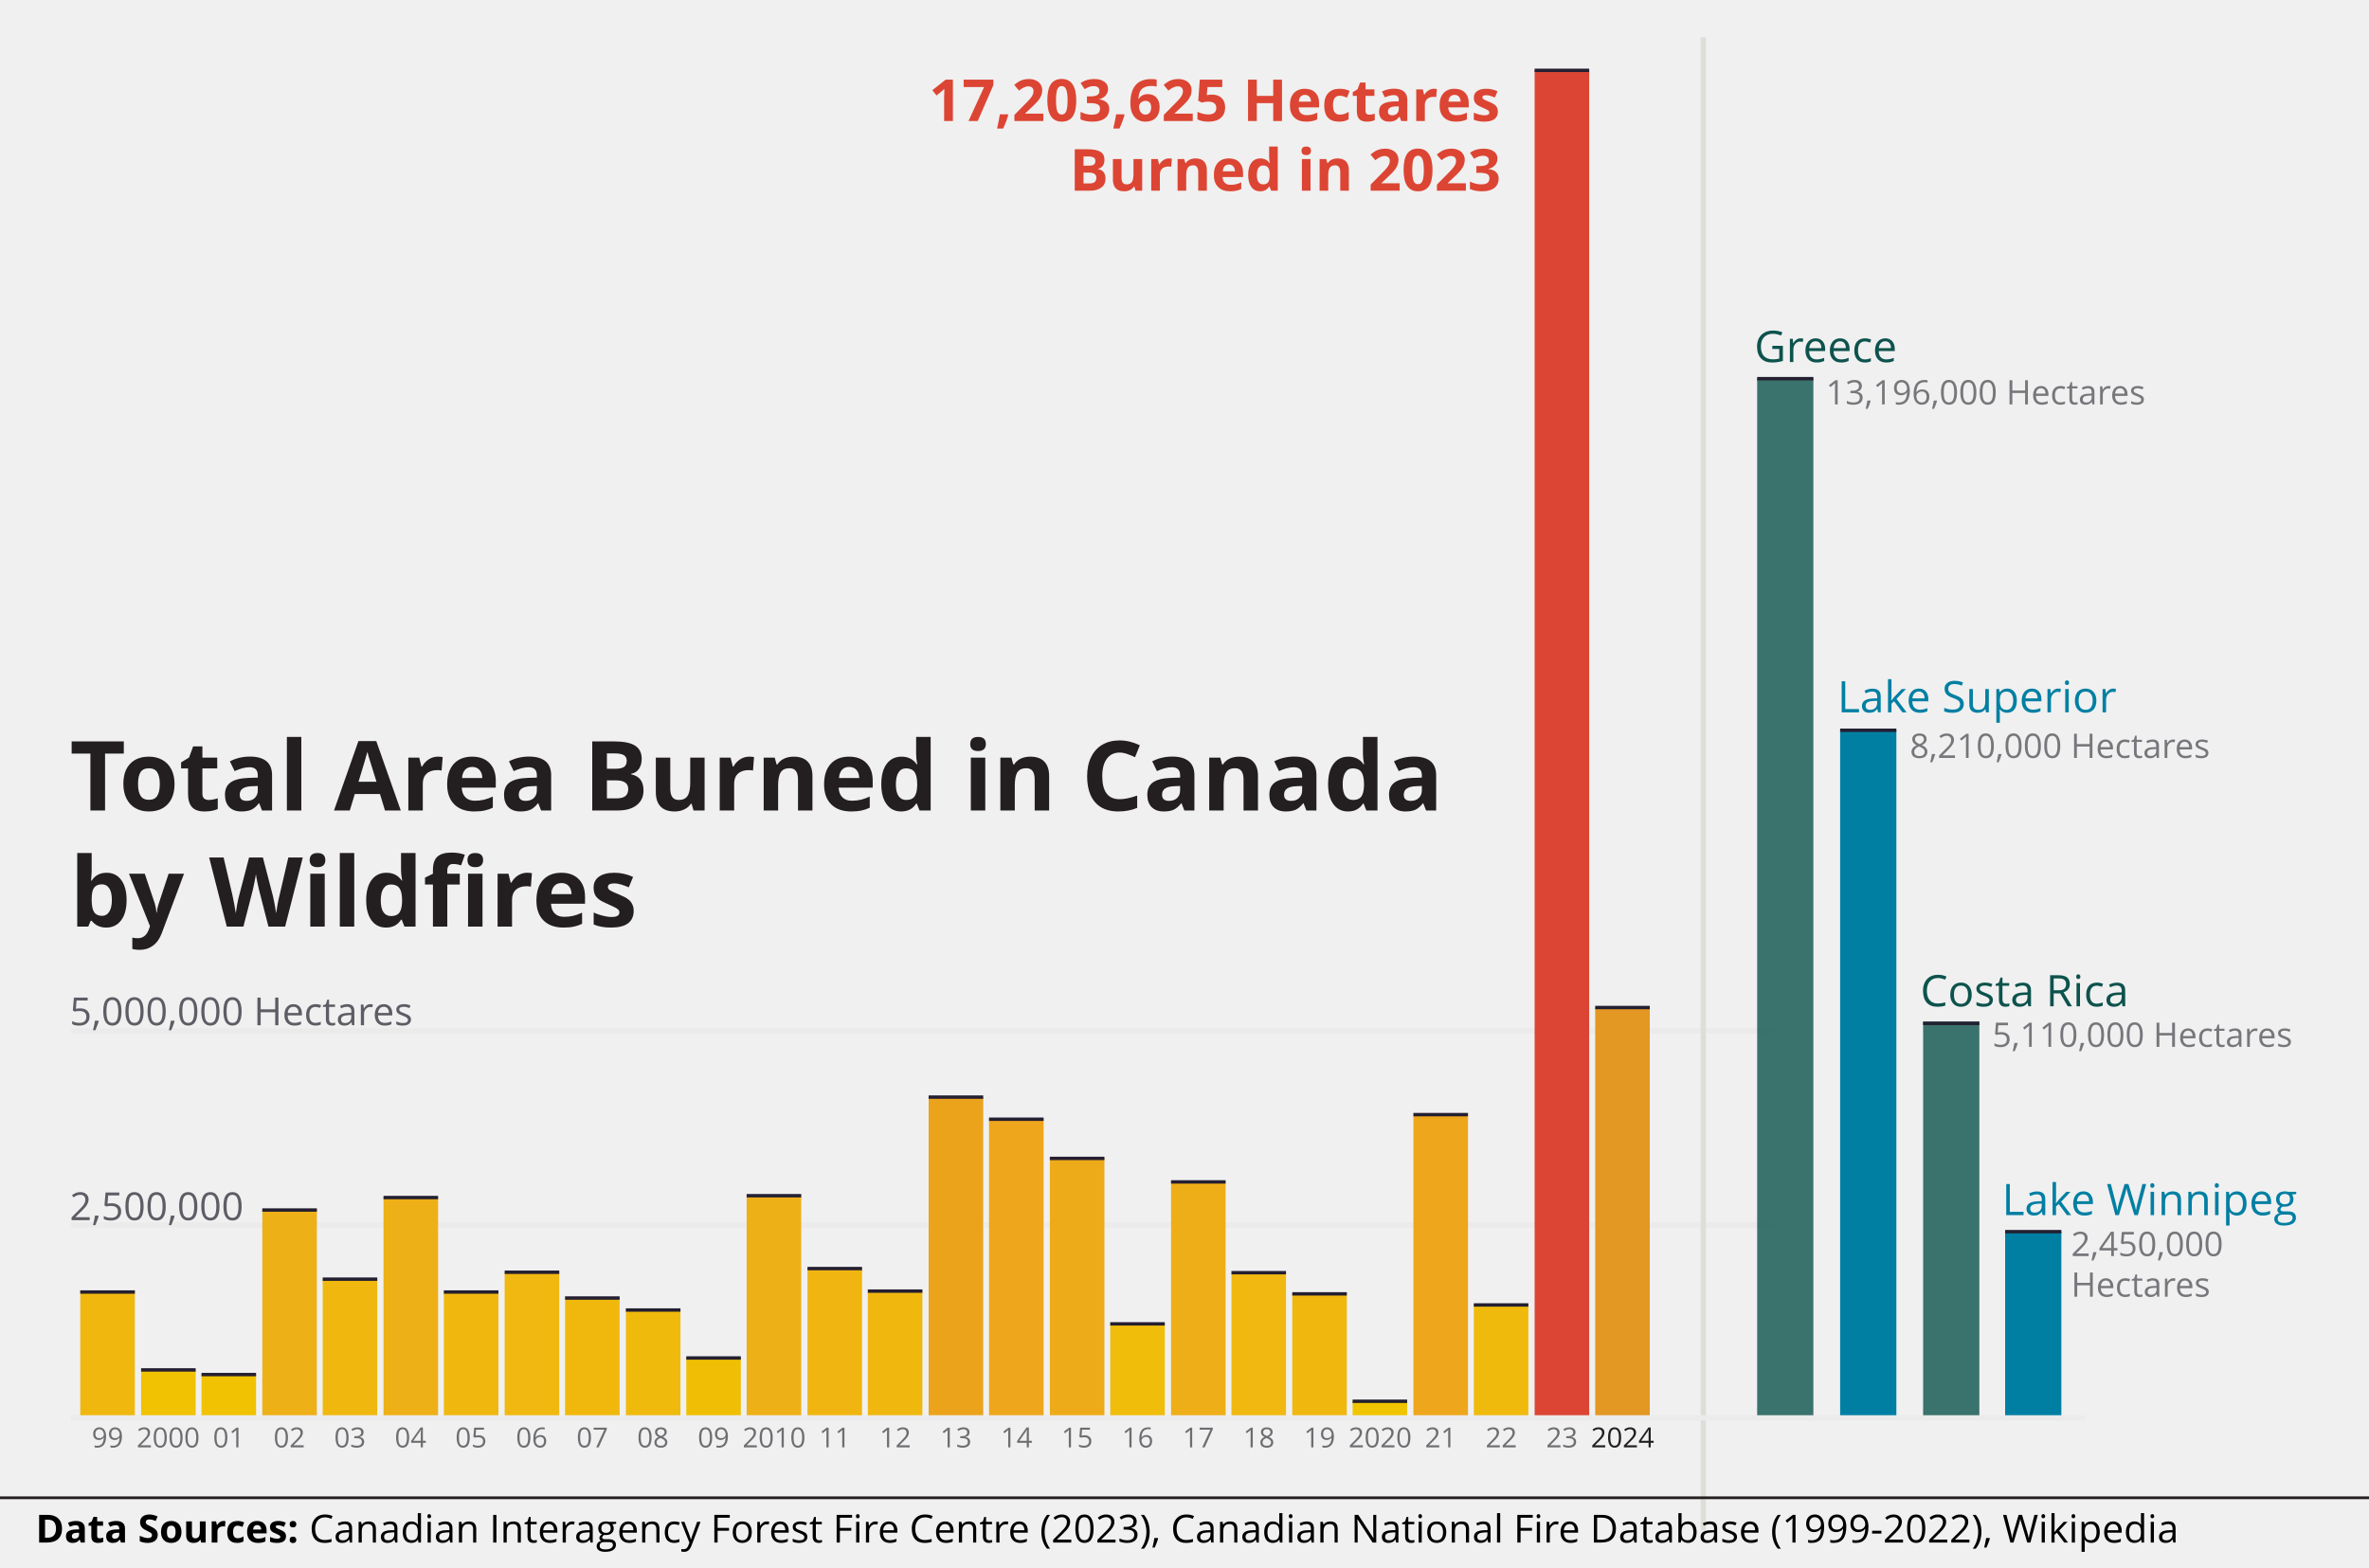
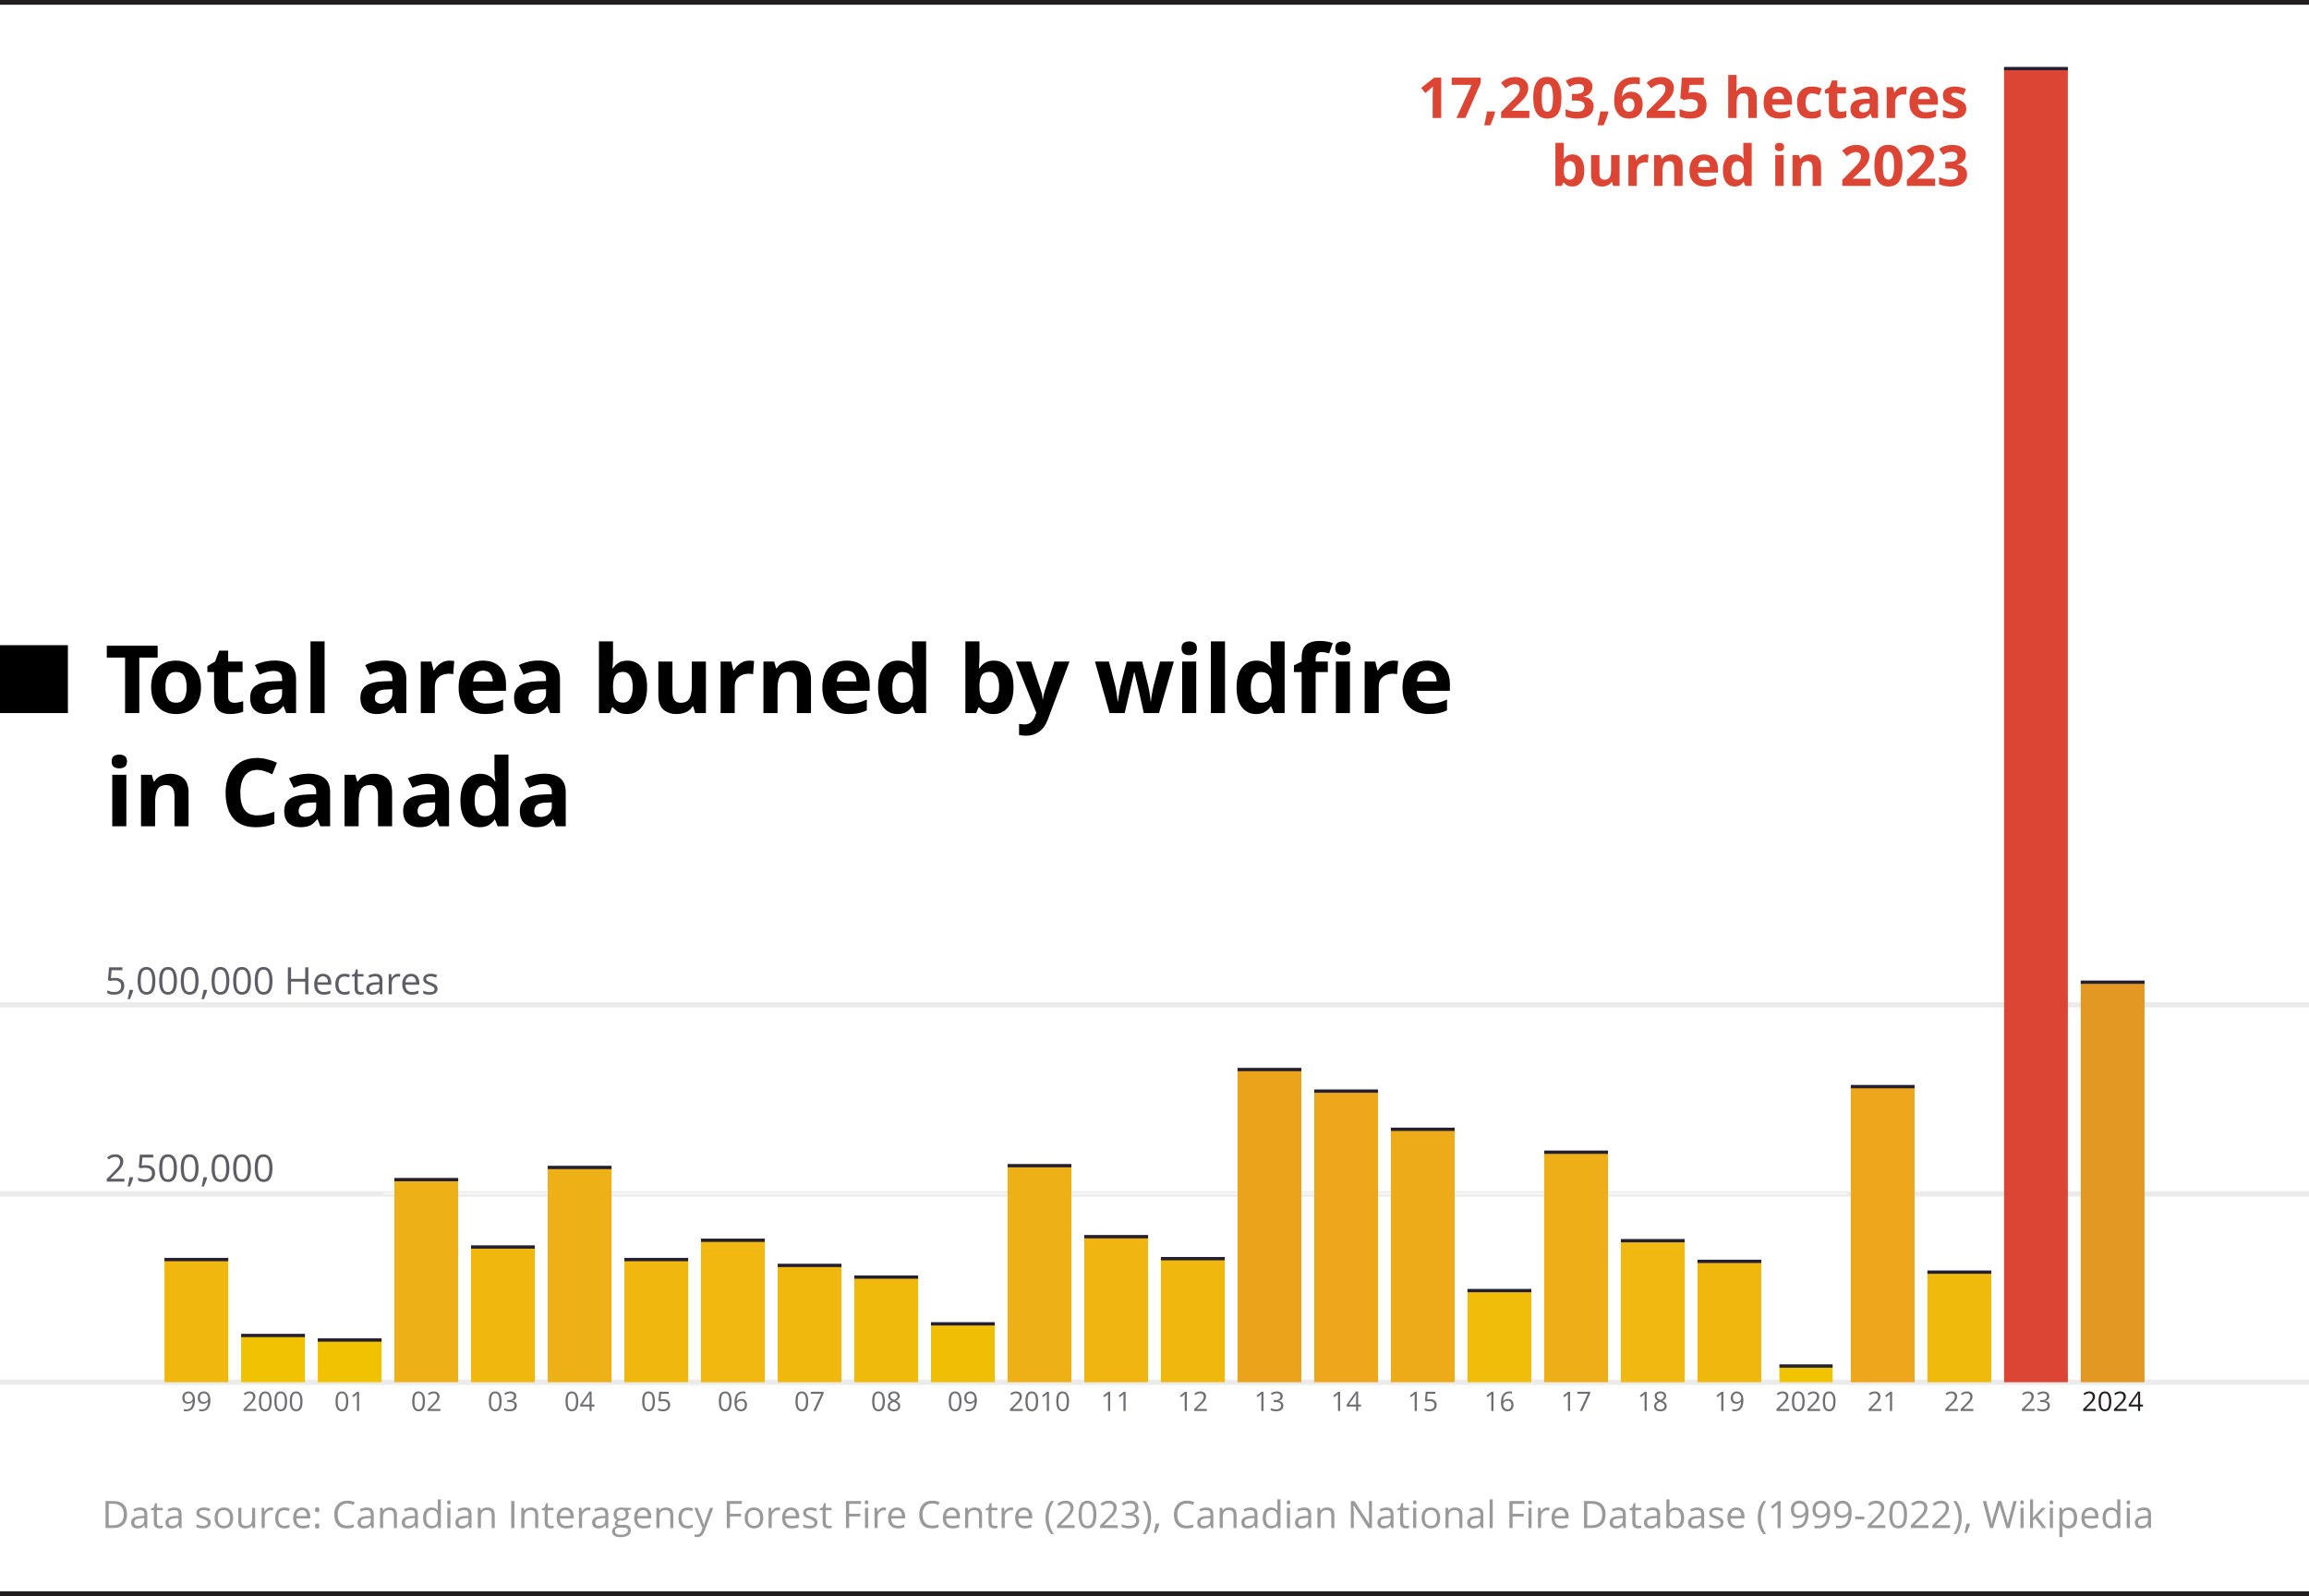
- <svg xmlns="http://www.w3.org/2000/svg" id="Layer_2" data-name="Layer 2" viewBox="0 0 489.6 324">
-   <g id="g76">
-     <path id="path76" d="M14.69,253.07h310.36" fill="#fff" stroke="#f6f5f4" stroke-linejoin="round" stroke-width=".5" />
+ <svg xmlns="http://www.w3.org/2000/svg" width="6.8in" height="4.7in" viewBox="0 0 489.6 338.4">
+   <g id="Layer_5" data-name="Layer 5">
+     <rect width="489.6" height="338.4" fill="#fff" />
  </g>
-   <g id="g80">
-     <path id="path80" d="M14.69,213.06h352.09" fill="#fff" stroke="#ebebeb" stroke-linejoin="round" stroke-width="1.1" />
+   <g id="Layer_2" data-name="Layer 2">
+     <g>
+       <g id="g80">
+         <path id="path80" d="M0,213.06h489.6" fill="#fff" stroke="#ebebeb" stroke-linejoin="round" stroke-width="1.13" />
+       </g>
+       <g id="g80-8">
+         <path id="path80-1" d="M0,253.17h489.6" fill="#fff" stroke="#ebebeb" stroke-linejoin="round" stroke-width="1.13" />
+       </g>
+       <g id="g79">
+         <path id="path79" d="M0,293.08h489.6" fill="none" stroke="#ebebeb" stroke-linejoin="round" stroke-width="1.13" />
+       </g>
+     </g>
+     <g id="g76">
+       <path id="path76" d="M81.36,253.07h310.36" fill="#fff" stroke="#f6f5f4" stroke-linejoin="round" stroke-width=".5" />
+     </g>
+     <g>
+       <path id="path108" d="M424.94,293.08h13.53V14.54h-13.53v278.54Z" fill="#dc4533" />
+       <path id="path200-2-0" d="M424.94,14.54h13.53" fill="none" stroke="#241f31" stroke-miterlimit="11.3" stroke-width=".7" />
+     </g>
+     <g>
+       <path id="path109" d="M408.69,293.08h13.53v-23.34h-13.53v23.34Z" fill="#f0ba0c" />
+       <path id="path200-2-7" d="M408.69,269.74h13.53" fill="none" stroke="#241f31" stroke-miterlimit="11.3" stroke-width=".7" />
+     </g>
+     <g>
+       <path id="path110" d="M392.44,293.08h13.53v-62.68h-13.53v62.68Z" fill="#eea61c" />
+       <path id="path200-2-04" d="M392.44,230.4h13.53" fill="none" stroke="#241f31" stroke-miterlimit="11.3" stroke-width=".7" />
+     </g>
+     <g>
+       <path id="path110-2" data-name="path110" d="M441.2,293.08h13.53v-84.82h-13.53v84.82Z" fill="#e29823" />
+       <path id="path200-2-04-2" data-name="path200-2-04" d="M441.2,208.26h13.53" fill="none" stroke="#241f31" stroke-miterlimit="11.3" stroke-width=".7" />
+     </g>
+     <g>
+       <path id="path111" d="M377.31,293.08h11.28v-3.43h-11.28v3.43Z" fill="#f0c500" />
+       <path id="path200-2-1" d="M377.31,289.65h11.28" fill="none" stroke="#241f31" stroke-miterlimit="11.3" stroke-width=".7" />
+     </g>
+     <g>
+       <path id="path112" d="M359.93,293.08h13.53v-25.63h-13.53v25.63Z" fill="#f0b80f" />
+       <path id="path200-2-2" d="M359.93,267.45h13.53" fill="none" stroke="#241f31" stroke-miterlimit="11.3" stroke-width=".7" />
+     </g>
+     <g>
+       <path id="path113" d="M343.68,293.08h13.53v-29.82h-13.53v29.82Z" fill="#f0b811" />
+       <path id="path200-2-5" d="M343.68,263.07h13.53" fill="none" stroke="#241f31" stroke-miterlimit="11.3" stroke-width=".7" />
+     </g>
+     <g>
+       <path id="path114" d="M327.43,293.08h13.53v-48.77h-13.53v48.77Z" fill="#eeae17" />
+       <path id="path200-2-28" d="M327.43,244.31h13.53" fill="none" stroke="#241f31" stroke-miterlimit="11.3" stroke-width=".7" />
+     </g>
+     <g>
+       <path id="path115" d="M311.17,293.08h13.53v-19.43h-13.53v19.43Z" fill="#f0bd0a" />
+       <path id="path200-2-4" d="M311.17,273.65h13.53" fill="none" stroke="#241f31" stroke-miterlimit="11.3" stroke-width=".7" />
+     </g>
+     <g>
+       <path id="path116" d="M294.92,293.08h13.53v-53.63h-13.53v53.63Z" fill="#eeab19" />
+       <path id="path200-2-9" d="M294.92,239.45h13.53" fill="none" stroke="#241f31" stroke-miterlimit="11.3" stroke-width=".7" />
+     </g>
+     <g>
+       <path id="path117" d="M278.67,293.08h13.53v-61.73h-13.53v61.73Z" fill="#eea61c" />
+       <path id="path200-2-44" d="M278.67,231.35h13.53" fill="none" stroke="#241f31" stroke-miterlimit="11.3" stroke-width=".7" />
+     </g>
+     <g>
+       <path id="path118" d="M262.41,293.08h13.53v-66.3h-13.53v66.3Z" fill="#eba31c" />
+       <path id="path200-2-6" d="M262.41,226.78h13.53" fill="none" stroke="#241f31" stroke-miterlimit="11.3" stroke-width=".7" />
+     </g>
+     <g>
+       <path id="path119" d="M246.16,293.08h13.53v-26.2h-13.53v26.2Z" fill="#f0b80f" />
+       <path id="path200-2-29" d="M246.16,266.88h13.53" fill="none" stroke="#241f31" stroke-miterlimit="11.3" stroke-width=".7" />
+     </g>
+     <g>
+       <path id="path120" d="M229.91,293.08h13.53v-30.86h-13.53v30.86Z" fill="#f0b511" />
+       <path id="path200-2-17" d="M229.91,262.22h13.53" fill="none" stroke="#241f31" stroke-miterlimit="11.3" stroke-width=".7" />
+     </g>
+     <g>
+       <path id="path121" d="M213.65,293.08h13.53v-45.92h-13.53v45.92Z" fill="#eeb017" />
+       <path id="path200-2-46" d="M213.65,247.16h13.53" fill="none" stroke="#241f31" stroke-miterlimit="11.3" stroke-width=".7" />
+     </g>
+     <g>
+       <path id="path122" d="M197.4,293.08h13.53v-12.38h-13.53v12.38Z" fill="#f0bf05" />
+       <path id="path200-2-26" d="M197.4,280.7h13.53" fill="none" stroke="#241f31" stroke-miterlimit="11.3" stroke-width=".7" />
+     </g>
+     <g>
+       <path id="path123" d="M181.15,293.08h13.53v-22.29h-13.53v22.29Z" fill="#f0ba0c" />
+       <path id="path200-2-8" d="M181.15,270.79h13.53" fill="none" stroke="#241f31" stroke-miterlimit="11.3" stroke-width=".7" />
+     </g>
+     <g>
+       <path id="path124" d="M164.9,293.08h13.53v-24.77h-13.53v24.77Z" fill="#f0b80c" />
+       <path id="path200-2-88" d="M164.9,268.31h13.53" fill="none" stroke="#241f31" stroke-miterlimit="11.3" stroke-width=".7" />
+     </g>
+     <g>
+       <path id="path125" d="M148.64,293.08h13.53v-30.1h-13.53v30.1Z" fill="#f0b811" />
+       <path id="path200-2-3" d="M148.64,262.98h13.53" fill="none" stroke="#241f31" stroke-miterlimit="11.3" stroke-width=".7" />
+     </g>
+     <g>
+       <path id="path126" d="M132.39,293.08h13.53v-26.01h-13.53v26.01Z" fill="#f0b80f" />
+       <path id="path200-2-38" d="M132.39,267.07h13.53" fill="none" stroke="#241f31" stroke-miterlimit="11.3" stroke-width=".7" />
+     </g>
+     <g>
+       <path id="path127" d="M116.14,293.08h13.53v-45.53h-13.53v45.53Z" fill="#eeb017" />
+       <path id="path200-2-68" d="M116.14,247.54h13.53" fill="none" stroke="#241f31" stroke-miterlimit="11.3" stroke-width=".7" />
+     </g>
+     <g>
+       <path id="path128" d="M99.88,293.08h13.53v-28.67h-13.53v28.67Z" fill="#f0b80f" />
+       <path id="path200-2-87" d="M99.88,264.41h13.53" fill="none" stroke="#241f31" stroke-miterlimit="11.3" stroke-width=".7" />
+     </g>
+     <g>
+       <path id="path129" d="M83.63,293.08h13.53v-43.15h-13.53v43.15Z" fill="#eeb017" />
+       <path id="path200-2-33" d="M83.63,250.12h13.53" fill="none" stroke="#241f31" stroke-miterlimit="11.3" stroke-width=".7" />
+     </g>
+     <g>
+       <path id="path130" d="M67.38,293.08h13.53v-8.95h-13.53v8.95Z" fill="#f0c202" />
+       <path id="path200-2-65" d="M67.38,284.13h13.53" fill="none" stroke="#241f31" stroke-miterlimit="11.3" stroke-width=".7" />
+     </g>
+     <g>
+       <path id="path131" d="M51.13,293.08h13.53v-9.91h-13.53v9.91Z" fill="#f0c202" />
+       <path id="path200-2-879" d="M51.13,283.17h13.53" fill="none" stroke="#241f31" stroke-miterlimit="11.3" stroke-width=".7" />
+     </g>
+     <g>
+       <path id="path132" d="M34.87,293.08h13.53v-26.29h-13.53v26.29Z" fill="#f0b80f" />
+       <path id="path200-2-10" d="M34.87,267.07h13.53" fill="none" stroke="#241f31" stroke-miterlimit="11.3" stroke-width=".7" />
+     </g>
+     <g id="text1-2-5-4-7-0-1-6" isolation="isolate">
+       <g isolation="isolate">
+         <text transform="translate(22.24 210.83)" fill="#5e5c64" font-family="OpenSans, 'Open Sans'" font-size="8" isolation="isolate">
+           <tspan x="0" y="0">5,000,000 Hectares</tspan>
+         </text>
+       </g>
+     </g>
+     <g id="text1-2-5-4-7-0-1-6-8" isolation="isolate">
+       <g isolation="isolate">
+         <text transform="translate(22.24 250.55)" fill="#5e5c64" font-family="OpenSans, 'Open Sans'" font-size="8" isolation="isolate">
+           <tspan x="0" y="0">2,500,000</tspan>
+         </text>
+       </g>
+     </g>
+     <g id="text1-2-5-4-7-0-1-6-8-6" isolation="isolate">
+       <g isolation="isolate">
+         <text transform="translate(38.37 299.18)" fill="#6d6e71" font-family="OpenSans, 'Open Sans'" font-size="5.72" isolation="isolate">
+           <tspan x="0" y="0">99</tspan>
+         </text>
+       </g>
+     </g>
+     <g id="text1-2-5-4-7-0-1-6-8-6-4" isolation="isolate">
+       <g isolation="isolate">
+         <text transform="translate(70.87 299.18)" fill="#6d6e71" font-family="OpenSans, 'Open Sans'" font-size="5.72" isolation="isolate">
+           <tspan x="0" y="0">01</tspan>
+         </text>
+       </g>
+     </g>
+     <g id="text1-2-5-4-7-0-1-6-8-6-4-7" isolation="isolate">
+       <g isolation="isolate">
+         <text transform="translate(87.13 299.18)" fill="#6d6e71" font-family="OpenSans, 'Open Sans'" font-size="5.72" isolation="isolate">
+           <tspan x="0" y="0">02</tspan>
+         </text>
+       </g>
+     </g>
+     <g id="text1-2-5-4-7-0-1-6-8-6-4-5" isolation="isolate">
+       <g isolation="isolate">
+         <text transform="translate(103.38 299.18)" fill="#6d6e71" font-family="OpenSans, 'Open Sans'" font-size="5.72" isolation="isolate">
+           <tspan x="0" y="0">03</tspan>
+         </text>
+       </g>
+     </g>
+     <g id="text1-2-5-4-7-0-1-6-8-6-4-7-6" isolation="isolate">
+       <g isolation="isolate">
+         <text transform="translate(119.63 299.18)" fill="#6d6e71" font-family="OpenSans, 'Open Sans'" font-size="5.72" isolation="isolate">
+           <tspan x="0" y="0">04</tspan>
+         </text>
+       </g>
+     </g>
+     <g id="text1-2-5-4-7-0-1-6-8-6-4-7-5" isolation="isolate">
+       <g isolation="isolate">
+         <text transform="translate(135.89 299.18)" fill="#6d6e71" font-family="OpenSans, 'Open Sans'" font-size="5.72" isolation="isolate">
+           <tspan x="0" y="0">05</tspan>
+         </text>
+       </g>
+     </g>
+     <g id="text1-2-5-4-7-0-1-6-8-6-4-5-4" isolation="isolate">
+       <g isolation="isolate">
+         <text transform="translate(152.14 299.18)" fill="#6d6e71" font-family="OpenSans, 'Open Sans'" font-size="5.72" isolation="isolate">
+           <tspan x="0" y="0">06</tspan>
+         </text>
+       </g>
+     </g>
+     <g id="text1-2-5-4-7-0-1-6-8-6-4-7-6-8" isolation="isolate">
+       <g isolation="isolate">
+         <text transform="translate(168.39 299.18)" fill="#6d6e71" font-family="OpenSans, 'Open Sans'" font-size="5.72" isolation="isolate">
+           <tspan x="0" y="0">07</tspan>
+         </text>
+       </g>
+     </g>
+     <g id="text1-2-5-4-7-0-1-6-8-6-4-5-4-3" isolation="isolate">
+       <g isolation="isolate">
+         <text transform="translate(184.65 299.18)" fill="#6d6e71" font-family="OpenSans, 'Open Sans'" font-size="5.72" isolation="isolate">
+           <tspan x="0" y="0">08</tspan>
+         </text>
+       </g>
+     </g>
+     <g id="text1-2-5-4-7-0-1-6-8-6-4-7-6-8-8" isolation="isolate">
+       <g isolation="isolate">
+         <text transform="translate(200.9 299.18)" fill="#6d6e71" font-family="OpenSans, 'Open Sans'" font-size="5.72" isolation="isolate">
+           <tspan x="0" y="0">09</tspan>
+         </text>
+       </g>
+     </g>
+     <g id="text1-2-5-4-7-0-1-6-8-6-4-6" isolation="isolate">
+       <g isolation="isolate">
+         <text transform="translate(233.4 299.18)" fill="#6d6e71" font-family="OpenSans, 'Open Sans'" font-size="5.72" isolation="isolate">
+           <tspan x="0" y="0">11</tspan>
+         </text>
+       </g>
+     </g>
+     <g id="text1-2-5-4-7-0-1-6-8-6-4-7-4" isolation="isolate">
+       <g isolation="isolate">
+         <text transform="translate(249.66 299.18)" fill="#6d6e71" font-family="OpenSans, 'Open Sans'" font-size="5.72" isolation="isolate">
+           <tspan x="0" y="0">12</tspan>
+         </text>
+       </g>
+     </g>
+     <g id="text1-2-5-4-7-0-1-6-8-6-4-6-4" isolation="isolate">
+       <g isolation="isolate">
+         <text transform="translate(395.93 299.18)" fill="#6d6e71" font-family="OpenSans, 'Open Sans'" font-size="5.72" isolation="isolate">
+           <tspan x="0" y="0">21</tspan>
+         </text>
+       </g>
+     </g>
+     <g id="text1-2-5-4-7-0-1-6-8-6-4-7-4-7" isolation="isolate">
+       <g isolation="isolate">
+         <text transform="translate(412.19 299.18)" fill="#6d6e71" font-family="OpenSans, 'Open Sans'" font-size="5.72" isolation="isolate">
+           <tspan x="0" y="0">22</tspan>
+         </text>
+       </g>
+     </g>
+     <g id="text1-2-5-4-7-0-1-6-8-6-4-5-8" isolation="isolate">
+       <g isolation="isolate">
+         <text transform="translate(265.91 299.18)" fill="#6d6e71" font-family="OpenSans, 'Open Sans'" font-size="5.72" isolation="isolate">
+           <tspan x="0" y="0">13</tspan>
+         </text>
+       </g>
+     </g>
+     <g id="text1-2-5-4-7-0-1-6-8-6-4-7-6-9" isolation="isolate">
+       <g isolation="isolate">
+         <text transform="translate(282.16 299.18)" fill="#6d6e71" font-family="OpenSans, 'Open Sans'" font-size="5.72" isolation="isolate">
+           <tspan x="0" y="0">14</tspan>
+         </text>
+       </g>
+     </g>
+     <g id="text1-2-5-4-7-0-1-6-8-6-4-7-5-7" isolation="isolate">
+       <g isolation="isolate">
+         <text transform="translate(298.42 299.18)" fill="#6d6e71" font-family="OpenSans, 'Open Sans'" font-size="5.72" isolation="isolate">
+           <tspan x="0" y="0">15</tspan>
+         </text>
+       </g>
+     </g>
+     <g id="text1-2-5-4-7-0-1-6-8-6-4-5-4-4" isolation="isolate">
+       <g isolation="isolate">
+         <text transform="translate(314.67 299.18)" fill="#6d6e71" font-family="OpenSans, 'Open Sans'" font-size="5.72" isolation="isolate">
+           <tspan x="0" y="0">16</tspan>
+         </text>
+       </g>
+     </g>
+     <g id="text1-2-5-4-7-0-1-6-8-6-4-7-6-8-0" isolation="isolate">
+       <g isolation="isolate">
+         <text transform="translate(330.92 299.18)" fill="#6d6e71" font-family="OpenSans, 'Open Sans'" font-size="5.72" isolation="isolate">
+           <tspan x="0" y="0">17</tspan>
+         </text>
+       </g>
+     </g>
+     <g id="text1-2-5-4-7-0-1-6-8-6-4-5-4-3-9" isolation="isolate">
+       <g isolation="isolate">
+         <text transform="translate(347.17 299.18)" fill="#6d6e71" font-family="OpenSans, 'Open Sans'" font-size="5.72" isolation="isolate">
+           <tspan x="0" y="0">18</tspan>
+         </text>
+       </g>
+     </g>
+     <g id="text1-2-5-4-7-0-1-6-8-6-4-7-6-8-8-5" isolation="isolate">
+       <g isolation="isolate">
+         <text transform="translate(363.43 299.18)" fill="#6d6e71" font-family="OpenSans, 'Open Sans'" font-size="5.72" isolation="isolate">
+           <tspan x="0" y="0">19</tspan>
+         </text>
+       </g>
+     </g>
+     <g id="text1-2-5-4-7-0-1-6-8-6-1" isolation="isolate">
+       <g isolation="isolate">
+         <text transform="translate(51.35 299.18)" fill="#6d6e71" font-family="OpenSans, 'Open Sans'" font-size="5.72" isolation="isolate">
+           <tspan x="0" y="0">2000</tspan>
+         </text>
+       </g>
+     </g>
+     <g id="text1-2-5-4-7-0-1-6-8-6-1-6" isolation="isolate">
+       <g isolation="isolate">
+         <text transform="translate(213.88 299.18)" fill="#6d6e71" font-family="OpenSans, 'Open Sans'" font-size="5.72" isolation="isolate">
+           <tspan x="0" y="0">2010</tspan>
+         </text>
+       </g>
+     </g>
+     <g id="text1-2-5-4-7-0-1-6-8-6-1-0">
+       <g isolation="isolate">
+         <text transform="translate(428.44 299.18)" fill="#6d6e71" font-family="OpenSans, 'Open Sans'" font-size="5.72" isolation="isolate">
+           <tspan x="0" y="0">23</tspan>
+         </text>
+       </g>
+     </g>
+     <g id="text1-2-5-4-7-0-1-6-8-6-1-0-4" isolation="isolate">
+       <g isolation="isolate">
+         <text transform="translate(376.41 299.18)" fill="#6d6e71" font-family="OpenSans, 'Open Sans'" font-size="5.72" isolation="isolate">
+           <tspan x="0" y="0">2020</tspan>
+         </text>
+       </g>
+     </g>
+     <g id="text1-2-5-4-7-0-1-6-8-6-1-0-2" data-name="text1-2-5-4-7-0-1-6-8-6-1-0" isolation="isolate">
+       <g isolation="isolate">
+         <text transform="translate(441.43 299.18)" fill="#231f20" font-family="OpenSans, 'Open Sans'" font-size="5.72" isolation="isolate">
+           <tspan x="0" y="0">2024</tspan>
+         </text>
+       </g>
+     </g>
+     <g isolation="isolate">
+       <text transform="translate(300.64 25.02)" fill="#dc4533" font-family="OpenSans-Bold, 'Open Sans'" font-size="12" font-weight="700" isolation="isolate">
+         <tspan x="0" y="0">17,203,625 hectares</tspan>
+         <tspan x="28.23" y="14.4">burned in 2023</tspan>
+       </text>
+     </g>
  </g>
-   <g id="g80-8">
-     <path id="path80-1" d="M14.69,253.17h352.09" fill="#fff" stroke="#ebebeb" stroke-linejoin="round" stroke-width="1.1" />
+   <g id="Layer_3" data-name="Layer 3">
+     <text transform="translate(21.6 324)" fill="#999" font-family="OpenSans, 'Open Sans'" font-size="8">
+       <tspan x="0" y="0">Data source: Canadian Interagency Forest Fire Centre (2023), Canadian National Fire Database (1999-2022), Wikipedia</tspan>
+     </text>
+     <rect x="0" y="136.8" width="14.4" height="14.4" />
+     <path id="path37-2" d="M0,.5h489.6" fill="none" stroke="#231f20" stroke-miterlimit="3" />
+     <text transform="translate(22.24 151.2)" font-family="TradeGothicLT-Bold, 'TradeGothic LT Bold'" font-size="20" font-weight="700">
+       <tspan x="0" y="0" letter-spacing="-.06em">T</tspan>
+       <tspan x="8.9" y="0">otal area burned by wildfire</tspan>
+       <tspan x="0" y="24">in Canada</tspan>
+     </text>
+     <path id="path467" d="M0,337.92h489.6" fill="none" stroke="#231f20" stroke-miterlimit="3" />
  </g>
-   <path id="path108" d="M317.16,293.08h11.28V14.54h-11.28v278.54Z" fill="#dc4533" />
-   <path id="path108-9" d="M380.3,293.08h11.62v-142.13h-11.62v142.13Z" fill="#007fa3" />
-   <path id="path108-9-2" d="M363.15,293.08h11.62V78.27h-11.62v214.81Z" fill="rgba(13, 83, 77, .8)" />
-   <path id="path108-9-7-6-8-4" d="M414.4,254.59h11.62v38.49h-11.62v-38.49Z" fill="#007fa3" />
-   <path id="path108-9-7-6-8-4-9" d="M397.45,211.15h11.62v81.92h-11.62v-81.92Z" fill="rgba(13, 83, 77, .8)" />
-   <path id="path109" d="M304.59,293.08h11.28v-23.34h-11.28v23.34Z" fill="#f0ba0c" />
-   <path id="path110" d="M292.11,293.08h11.28v-62.68h-11.28v62.68Z" fill="#eea61c" />
-   <path id="path110-2" data-name="path110" d="M329.68,293.08h11.28v-84.82h-11.28v84.82Z" fill="#e29823" />
-   <path id="path111" d="M279.54,293.08h11.28v-3.43h-11.28v3.43Z" fill="#f0c500" />
-   <path id="path112" d="M267.07,293.08h11.28v-25.63h-11.28v25.63Z" fill="#f0b80f" />
-   <path id="path113" d="M254.5,293.08h11.28v-29.82h-11.28v29.82Z" fill="#f0b811" />
-   <path id="path114" d="M242.02,293.08h11.28v-48.77h-11.28v48.77Z" fill="#eeae17" />
-   <path id="path115" d="M229.45,293.08h11.28v-19.43h-11.28v19.43Z" fill="#f0bd0a" />
-   <path id="path116" d="M216.97,293.08h11.28v-53.63h-11.28v53.63Z" fill="#eeab19" />
-   <path id="path117" d="M204.4,293.08h11.28v-61.73h-11.28v61.73Z" fill="#eea61c" />
-   <path id="path118" d="M191.92,293.08h11.28v-66.3h-11.28v66.3Z" fill="#eba31c" />
-   <path id="path119" d="M179.35,293.08h11.28v-26.2h-11.28v26.2Z" fill="#f0b80f" />
-   <path id="path120" d="M166.88,293.08h11.28v-30.86h-11.28v30.86Z" fill="#f0b511" />
-   <path id="path121" d="M154.31,293.08h11.28v-45.92h-11.28v45.92Z" fill="#eeb017" />
-   <path id="path122" d="M141.83,293.08h11.28v-12.38h-11.28v12.38Z" fill="#f0bf05" />
-   <path id="path123" d="M129.35,293.08h11.28v-22.29h-11.28v22.29Z" fill="#f0ba0c" />
-   <path id="path124" d="M116.78,293.08h11.28v-24.77h-11.28v24.77Z" fill="#f0b80c" />
-   <path id="path125" d="M104.3,293.08h11.28v-30.1h-11.28v30.1Z" fill="#f0b811" />
-   <path id="path126" d="M91.73,293.08h11.28v-26.01h-11.28v26.01Z" fill="#f0b80f" />
-   <path id="path127" d="M79.26,293.08h11.28v-45.53h-11.28v45.53Z" fill="#eeb017" />
-   <path id="path128" d="M66.69,293.08h11.28v-28.67h-11.28v28.67Z" fill="#f0b80f" />
-   <path id="path129" d="M54.21,293.08h11.28v-43.15h-11.28v43.15Z" fill="#eeb017" />
-   <path id="path130" d="M41.64,293.08h11.28v-8.95h-11.28v8.95Z" fill="#f0c202" />
-   <path id="path131" d="M29.16,293.08h11.28v-9.91h-11.28v9.91Z" fill="#f0c202" />
-   <path id="path132" d="M16.59,293.08h11.28v-26.29h-11.28v26.29Z" fill="#f0b80f" />
-   <path id="path200" d="M380.3,150.95h11.62" fill="none" stroke="#241f31" stroke-miterlimit="11.3" stroke-width=".7" />
-   <path id="path200-2" d="M363.15,78.27h11.62" fill="none" stroke="#241f31" stroke-miterlimit="11.3" stroke-width=".7" />
-   <path id="path200-2-0" d="M317.16,14.54h11.28" fill="none" stroke="#241f31" stroke-miterlimit="11.3" stroke-width=".7" />
-   <path id="path200-8-1" d="M414.4,254.59h11.62" fill="none" stroke="#241f31" stroke-miterlimit="11.3" stroke-width=".7" />
-   <path id="path200-8-1-8" d="M397.45,211.54h11.62" fill="none" stroke="#241f31" stroke-miterlimit="11.3" stroke-width=".7" />
-   <path id="path200-2-7" d="M304.59,269.74h11.28" fill="none" stroke="#241f31" stroke-miterlimit="11.3" stroke-width=".7" />
-   <path id="path200-2-04" d="M292.11,230.4h11.28" fill="none" stroke="#241f31" stroke-miterlimit="11.3" stroke-width=".7" />
-   <path id="path200-2-04-2" data-name="path200-2-04" d="M329.68,208.26h11.28" fill="none" stroke="#241f31" stroke-miterlimit="11.3" stroke-width=".7" />
-   <path id="path200-2-1" d="M279.54,289.65h11.28" fill="none" stroke="#241f31" stroke-miterlimit="11.3" stroke-width=".7" />
-   <path id="path200-2-2" d="M267.07,267.45h11.28" fill="none" stroke="#241f31" stroke-miterlimit="11.3" stroke-width=".7" />
-   <path id="path200-2-5" d="M254.5,263.07h11.28" fill="none" stroke="#241f31" stroke-miterlimit="11.3" stroke-width=".7" />
-   <path id="path200-2-28" d="M242.02,244.31h11.28" fill="none" stroke="#241f31" stroke-miterlimit="11.3" stroke-width=".7" />
-   <path id="path200-2-4" d="M229.45,273.65h11.28" fill="none" stroke="#241f31" stroke-miterlimit="11.3" stroke-width=".7" />
-   <path id="path200-2-9" d="M216.97,239.45h11.28" fill="none" stroke="#241f31" stroke-miterlimit="11.3" stroke-width=".7" />
-   <path id="path200-2-44" d="M204.4,231.35h11.28" fill="none" stroke="#241f31" stroke-miterlimit="11.3" stroke-width=".7" />
-   <path id="path200-2-6" d="M191.92,226.78h11.28" fill="none" stroke="#241f31" stroke-miterlimit="11.3" stroke-width=".7" />
-   <path id="path200-2-29" d="M179.35,266.88h11.28" fill="none" stroke="#241f31" stroke-miterlimit="11.3" stroke-width=".7" />
-   <path id="path200-2-17" d="M166.88,262.22h11.28" fill="none" stroke="#241f31" stroke-miterlimit="11.3" stroke-width=".7" />
-   <path id="path200-2-46" d="M154.31,247.16h11.28" fill="none" stroke="#241f31" stroke-miterlimit="11.3" stroke-width=".7" />
-   <path id="path200-2-26" d="M141.83,280.7h11.28" fill="none" stroke="#241f31" stroke-miterlimit="11.3" stroke-width=".7" />
-   <path id="path200-2-8" d="M129.35,270.79h11.28" fill="none" stroke="#241f31" stroke-miterlimit="11.3" stroke-width=".7" />
-   <path id="path200-2-88" d="M116.78,268.31h11.28" fill="none" stroke="#241f31" stroke-miterlimit="11.3" stroke-width=".7" />
-   <path id="path200-2-3" d="M104.3,262.98h11.28" fill="none" stroke="#241f31" stroke-miterlimit="11.3" stroke-width=".7" />
-   <path id="path200-2-38" d="M91.73,267.07h11.28" fill="none" stroke="#241f31" stroke-miterlimit="11.3" stroke-width=".7" />
-   <path id="path200-2-68" d="M79.26,247.54h11.28" fill="none" stroke="#241f31" stroke-miterlimit="11.3" stroke-width=".7" />
-   <path id="path200-2-87" d="M66.69,264.41h11.28" fill="none" stroke="#241f31" stroke-miterlimit="11.3" stroke-width=".7" />
-   <path id="path200-2-33" d="M54.21,250.12h11.28" fill="none" stroke="#241f31" stroke-miterlimit="11.3" stroke-width=".7" />
-   <path id="path200-2-65" d="M41.64,284.13h11.28" fill="none" stroke="#241f31" stroke-miterlimit="11.3" stroke-width=".7" />
-   <path id="path200-2-879" d="M29.16,283.17h11.28" fill="none" stroke="#241f31" stroke-miterlimit="11.3" stroke-width=".7" />
-   <path id="path200-2-10" d="M16.59,267.07h11.28" fill="none" stroke="#241f31" stroke-miterlimit="11.3" stroke-width=".7" />
-   <g id="g80-3">
-     <path id="path80-0" d="M352.01,7.68v308.65" fill="none" stroke="#deddda" stroke-linejoin="round" stroke-width="1.1" />
-   </g>
-   <g id="g79">
-     <path id="path79" d="M14.69,293.08h416.2" fill="none" stroke="#ebebeb" stroke-linejoin="round" stroke-width="1.1" />
-   </g>
-   <g id="text1-2-5-7" isolation="isolate">
-     <g isolation="isolate">
-       <text transform="translate(14.4 167.53)" fill="#231f20" font-family="OpenSans-Bold, 'Open Sans'" font-size="20" font-weight="700" isolation="isolate">
-         <tspan x="0" y="0">Total Area Burned in Canada </tspan>
-         <tspan x="0" y="24">by Wildfires</tspan>
-       </text>
-     </g>
-   </g>
-   <g id="text1-2-5-4-7-0-1-6" isolation="isolate">
-     <g isolation="isolate">
-       <text transform="translate(14.4 211.92)" fill="#5e5c64" font-family="OpenSans, 'Open Sans'" font-size="8" isolation="isolate">
-         <tspan x="0" y="0">5,000,000 Hectares</tspan>
-       </text>
-     </g>
-   </g>
-   <g id="text1-2-5-4-7-0-1-6-1" isolation="isolate">
-     <g isolation="isolate">
-       <text transform="translate(394.69 156.67)" fill="#77767b" font-family="OpenSans, 'Open Sans'" font-size="7" isolation="isolate">
-         <tspan x="0" y="0">8,210,000 Hectares</tspan>
-       </text>
-     </g>
-   </g>
-   <g id="text1-2-5-4-7-0-1-6-1-9" isolation="isolate">
-     <g isolation="isolate">
-       <text transform="translate(377.35 83.6)" fill="#77767b" font-family="OpenSans, 'Open Sans'" font-size="7" isolation="isolate">
-         <tspan x="0" y="0">13,196,000 Hectares</tspan>
-       </text>
-     </g>
-   </g>
-   <g id="text1-2-5-4-7-0-1-6-1-0" isolation="isolate">
-     <g isolation="isolate">
-       <text transform="translate(379.73 147.24)" fill="#007fa3" font-family="OpenSans, 'Open Sans'" font-size="9" isolation="isolate">
-         <tspan x="0" y="0">Lake Superior</tspan>
-       </text>
-     </g>
-   </g>
-   <g id="text1-2-5-4-7-0-1-6-1-0-0" isolation="isolate">
-     <g isolation="isolate">
-       <g isolation="isolate">
-         <text transform="translate(362.58 74.84)" fill="#0d534d" font-family="OpenSans, 'Open Sans'" font-size="9" isolation="isolate">
-           <tspan x="0" y="0">Greece</tspan>
-         </text>
-       </g>
-     </g>
-   </g>
-   <g id="text1-2-5-4-7-0-1-6-8" isolation="isolate">
-     <g isolation="isolate">
-       <text transform="translate(14.4 252.21)" fill="#5e5c64" font-family="OpenSans, 'Open Sans'" font-size="8" isolation="isolate">
-         <tspan x="0" y="0">2,500,000</tspan>
-       </text>
-     </g>
-   </g>
-   <g id="text1-2-5-4-7-0-1-6-8-6" isolation="isolate">
-     <g isolation="isolate">
-       <text transform="translate(18.96 299.18)" fill="#6d6e71" font-family="OpenSans, 'Open Sans'" font-size="5.72" isolation="isolate">
-         <tspan x="0" y="0">99</tspan>
-       </text>
-     </g>
-   </g>
-   <g id="text1-2-5-4-7-0-1-6-8-6-4" isolation="isolate">
-     <g isolation="isolate">
-       <text transform="translate(44.01 299.18)" fill="#6d6e71" font-family="OpenSans, 'Open Sans'" font-size="5.72" isolation="isolate">
-         <tspan x="0" y="0">01</tspan>
-       </text>
-     </g>
-   </g>
-   <g id="text1-2-5-4-7-0-1-6-8-6-4-7" isolation="isolate">
-     <g isolation="isolate">
-       <text transform="translate(56.53 299.18)" fill="#6d6e71" font-family="OpenSans, 'Open Sans'" font-size="5.72" isolation="isolate">
-         <tspan x="0" y="0">02</tspan>
-       </text>
-     </g>
-   </g>
-   <g id="text1-2-5-4-7-0-1-6-8-6-4-5" isolation="isolate">
-     <g isolation="isolate">
-       <text transform="translate(69.06 299.18)" fill="#6d6e71" font-family="OpenSans, 'Open Sans'" font-size="5.72" isolation="isolate">
-         <tspan x="0" y="0">03</tspan>
-       </text>
-     </g>
-   </g>
-   <g id="text1-2-5-4-7-0-1-6-8-6-4-7-6" isolation="isolate">
-     <g isolation="isolate">
-       <text transform="translate(81.58 299.18)" fill="#6d6e71" font-family="OpenSans, 'Open Sans'" font-size="5.72" isolation="isolate">
-         <tspan x="0" y="0">04</tspan>
-       </text>
-     </g>
-   </g>
-   <g id="text1-2-5-4-7-0-1-6-8-6-4-7-5" isolation="isolate">
-     <g isolation="isolate">
-       <text transform="translate(94.1 299.18)" fill="#6d6e71" font-family="OpenSans, 'Open Sans'" font-size="5.72" isolation="isolate">
-         <tspan x="0" y="0">05</tspan>
-       </text>
-     </g>
-   </g>
-   <g id="text1-2-5-4-7-0-1-6-8-6-4-5-4" isolation="isolate">
-     <g isolation="isolate">
-       <text transform="translate(106.63 299.18)" fill="#6d6e71" font-family="OpenSans, 'Open Sans'" font-size="5.72" isolation="isolate">
-         <tspan x="0" y="0">06</tspan>
-       </text>
-     </g>
-   </g>
-   <g id="text1-2-5-4-7-0-1-6-8-6-4-7-6-8" isolation="isolate">
-     <g isolation="isolate">
-       <text transform="translate(119.15 299.18)" fill="#6d6e71" font-family="OpenSans, 'Open Sans'" font-size="5.72" isolation="isolate">
-         <tspan x="0" y="0">07</tspan>
-       </text>
-     </g>
-   </g>
-   <g id="text1-2-5-4-7-0-1-6-8-6-4-5-4-3" isolation="isolate">
-     <g isolation="isolate">
-       <text transform="translate(131.68 299.18)" fill="#6d6e71" font-family="OpenSans, 'Open Sans'" font-size="5.72" isolation="isolate">
-         <tspan x="0" y="0">08</tspan>
-       </text>
-     </g>
-   </g>
-   <g id="text1-2-5-4-7-0-1-6-8-6-4-7-6-8-8" isolation="isolate">
-     <g isolation="isolate">
-       <text transform="translate(144.2 299.18)" fill="#6d6e71" font-family="OpenSans, 'Open Sans'" font-size="5.72" isolation="isolate">
-         <tspan x="0" y="0">09</tspan>
-       </text>
-     </g>
-   </g>
-   <g id="text1-2-5-4-7-0-1-6-8-6-4-6" isolation="isolate">
-     <g isolation="isolate">
-       <text transform="translate(169.25 299.18)" fill="#6d6e71" font-family="OpenSans, 'Open Sans'" font-size="5.72" isolation="isolate">
-         <tspan x="0" y="0">11</tspan>
-       </text>
-     </g>
-   </g>
-   <g id="text1-2-5-4-7-0-1-6-8-6-4-7-4" isolation="isolate">
-     <g isolation="isolate">
-       <text transform="translate(181.77 299.18)" fill="#6d6e71" font-family="OpenSans, 'Open Sans'" font-size="5.72" isolation="isolate">
-         <tspan x="0" y="0">12</tspan>
-       </text>
-     </g>
-   </g>
-   <g id="text1-2-5-4-7-0-1-6-8-6-4-6-4" isolation="isolate">
-     <g isolation="isolate">
-       <text transform="translate(294.48 299.18)" fill="#6d6e71" font-family="OpenSans, 'Open Sans'" font-size="5.72" isolation="isolate">
-         <tspan x="0" y="0">21</tspan>
-       </text>
-     </g>
-   </g>
-   <g id="text1-2-5-4-7-0-1-6-8-6-4-7-4-7" isolation="isolate">
-     <g isolation="isolate">
-       <text transform="translate(307.01 299.18)" fill="#6d6e71" font-family="OpenSans, 'Open Sans'" font-size="5.72" isolation="isolate">
-         <tspan x="0" y="0">22</tspan>
-       </text>
-     </g>
-   </g>
-   <g id="text1-2-5-4-7-0-1-6-8-6-4-5-8" isolation="isolate">
-     <g isolation="isolate">
-       <text transform="translate(194.29 299.18)" fill="#6d6e71" font-family="OpenSans, 'Open Sans'" font-size="5.72" isolation="isolate">
-         <tspan x="0" y="0">13</tspan>
-       </text>
-     </g>
-   </g>
-   <g id="text1-2-5-4-7-0-1-6-8-6-4-7-6-9" isolation="isolate">
-     <g isolation="isolate">
-       <text transform="translate(206.82 299.18)" fill="#6d6e71" font-family="OpenSans, 'Open Sans'" font-size="5.72" isolation="isolate">
-         <tspan x="0" y="0">14</tspan>
-       </text>
-     </g>
-   </g>
-   <g id="text1-2-5-4-7-0-1-6-8-6-4-7-5-7" isolation="isolate">
-     <g isolation="isolate">
-       <text transform="translate(219.34 299.18)" fill="#6d6e71" font-family="OpenSans, 'Open Sans'" font-size="5.72" isolation="isolate">
-         <tspan x="0" y="0">15</tspan>
-       </text>
-     </g>
-   </g>
-   <g id="text1-2-5-4-7-0-1-6-8-6-4-5-4-4" isolation="isolate">
-     <g isolation="isolate">
-       <text transform="translate(231.86 299.18)" fill="#6d6e71" font-family="OpenSans, 'Open Sans'" font-size="5.72" isolation="isolate">
-         <tspan x="0" y="0">16</tspan>
-       </text>
-     </g>
-   </g>
-   <g id="text1-2-5-4-7-0-1-6-8-6-4-7-6-8-0" isolation="isolate">
-     <g isolation="isolate">
-       <text transform="translate(244.39 299.18)" fill="#6d6e71" font-family="OpenSans, 'Open Sans'" font-size="5.72" isolation="isolate">
-         <tspan x="0" y="0">17</tspan>
-       </text>
-     </g>
-   </g>
-   <g id="text1-2-5-4-7-0-1-6-8-6-4-5-4-3-9" isolation="isolate">
-     <g isolation="isolate">
-       <text transform="translate(256.91 299.18)" fill="#6d6e71" font-family="OpenSans, 'Open Sans'" font-size="5.72" isolation="isolate">
-         <tspan x="0" y="0">18</tspan>
-       </text>
-     </g>
-   </g>
-   <g id="text1-2-5-4-7-0-1-6-8-6-4-7-6-8-8-5" isolation="isolate">
-     <g isolation="isolate">
-       <text transform="translate(269.44 299.18)" fill="#6d6e71" font-family="OpenSans, 'Open Sans'" font-size="5.72" isolation="isolate">
-         <tspan x="0" y="0">19</tspan>
-       </text>
-     </g>
-   </g>
-   <g id="text1-2-5-4-7-0-1-6-8-6-1" isolation="isolate">
-     <g isolation="isolate">
-       <text transform="translate(28.22 299.18)" fill="#6d6e71" font-family="OpenSans, 'Open Sans'" font-size="5.72" isolation="isolate">
-         <tspan x="0" y="0">2000</tspan>
-       </text>
-     </g>
-   </g>
-   <g id="text1-2-5-4-7-0-1-6-8-6-1-6" isolation="isolate">
-     <g isolation="isolate">
-       <text transform="translate(153.45 299.18)" fill="#6d6e71" font-family="OpenSans, 'Open Sans'" font-size="5.72" isolation="isolate">
-         <tspan x="0" y="0">2010</tspan>
-       </text>
-     </g>
-   </g>
-   <g id="text1-2-5-4-7-0-1-6-8-6-1-0">
-     <g isolation="isolate">
-       <text transform="translate(319.53 299.18)" fill="#6d6e71" font-family="OpenSans, 'Open Sans'" font-size="5.72" isolation="isolate">
-         <tspan x="0" y="0">23</tspan>
-       </text>
-     </g>
-   </g>
-   <g id="text1-2-5-4-7-0-1-6-8-6-1-0-4" isolation="isolate">
-     <g isolation="isolate">
-       <text transform="translate(278.69 299.18)" fill="#6d6e71" font-family="OpenSans, 'Open Sans'" font-size="5.72" isolation="isolate">
-         <tspan x="0" y="0">2020</tspan>
-       </text>
-     </g>
-   </g>
-   <g id="text1-2-5-4-7-0-1-6-1-5-0" isolation="isolate">
-     <g isolation="isolate">
-       <text transform="translate(428.03 259.64)" fill="#77767b" font-family="OpenSans, 'Open Sans'" font-size="7" isolation="isolate">
-         <tspan x="0" y="0">2,450,000</tspan>
-         <tspan x="0" y="8.4">Hectares</tspan>
-       </text>
-     </g>
-   </g>
-   <g id="text1-2-5-4-7-0-1-6-1-5-0-6" isolation="isolate">
-     <g isolation="isolate">
-       <text transform="translate(411.74 216.39)" fill="#77767b" font-family="OpenSans, 'Open Sans'" font-size="7" isolation="isolate">
-         <tspan x="0" y="0">5,110,000 Hectares</tspan>
-       </text>
-     </g>
-   </g>
-   <g id="text1-2-5-4-7-0-1-6-1-0-6-4" isolation="isolate">
-     <g isolation="isolate">
-       <text transform="translate(413.74 251.17)" fill="#007fa3" font-family="OpenSans, 'Open Sans'" font-size="9" isolation="isolate">
-         <tspan x="0" y="0">Lake Winnipeg</tspan>
-       </text>
-     </g>
-   </g>
-   <g id="text1-2-5-4-7-0-1-6-1-0-6-4-0" isolation="isolate">
-     <g isolation="isolate">
-       <g isolation="isolate">
-         <text transform="translate(396.88 208.01)" fill="#0d534d" font-family="OpenSans, 'Open Sans'" font-size="9" isolation="isolate">
-           <tspan x="0" y="0">Costa Rica</tspan>
-         </text>
-       </g>
-     </g>
-   </g>
-   <g id="text1-2-5-4-7-0-1-6-8-6-1-0-2" data-name="text1-2-5-4-7-0-1-6-8-6-1-0" isolation="isolate">
-     <g isolation="isolate">
-       <text transform="translate(328.79 299.18)" fill="#231f20" font-family="OpenSans, 'Open Sans'" font-size="5.72" isolation="isolate">
-         <tspan x="0" y="0">2024</tspan>
-       </text>
-     </g>
-   </g>
-   <g isolation="isolate">
-     <text transform="translate(191.98 25.02)" fill="#dc4533" font-family="OpenSans-Bold, 'Open Sans'" font-size="12" font-weight="700" isolation="isolate">
-       <tspan x="0" y="0">17,203,625 Hectares</tspan>
-       <tspan x="29.06" y="14.4">Burned in 2023</tspan>
-     </text>
-   </g>
-   <path id="path37" d="M0,309.6h489.6" fill="none" stroke="#231f20" stroke-miterlimit="3" stroke-width=".57" />
-   <text transform="translate(7.37 318.85)" font-size="8">
-     <tspan x="0" y="0" font-family="OpenSans-Bold, 'Open Sans'" font-weight="700">Data Sources:</tspan>
-     <tspan x="54.48" y="0" xml:space="preserve" font-family="OpenSans, 'Open Sans'"> Canadian Interagency Forest Fire Centre (2023), Canadian National Fire Database (1999-2022), Wikipedia</tspan>
-   </text>
</svg>
